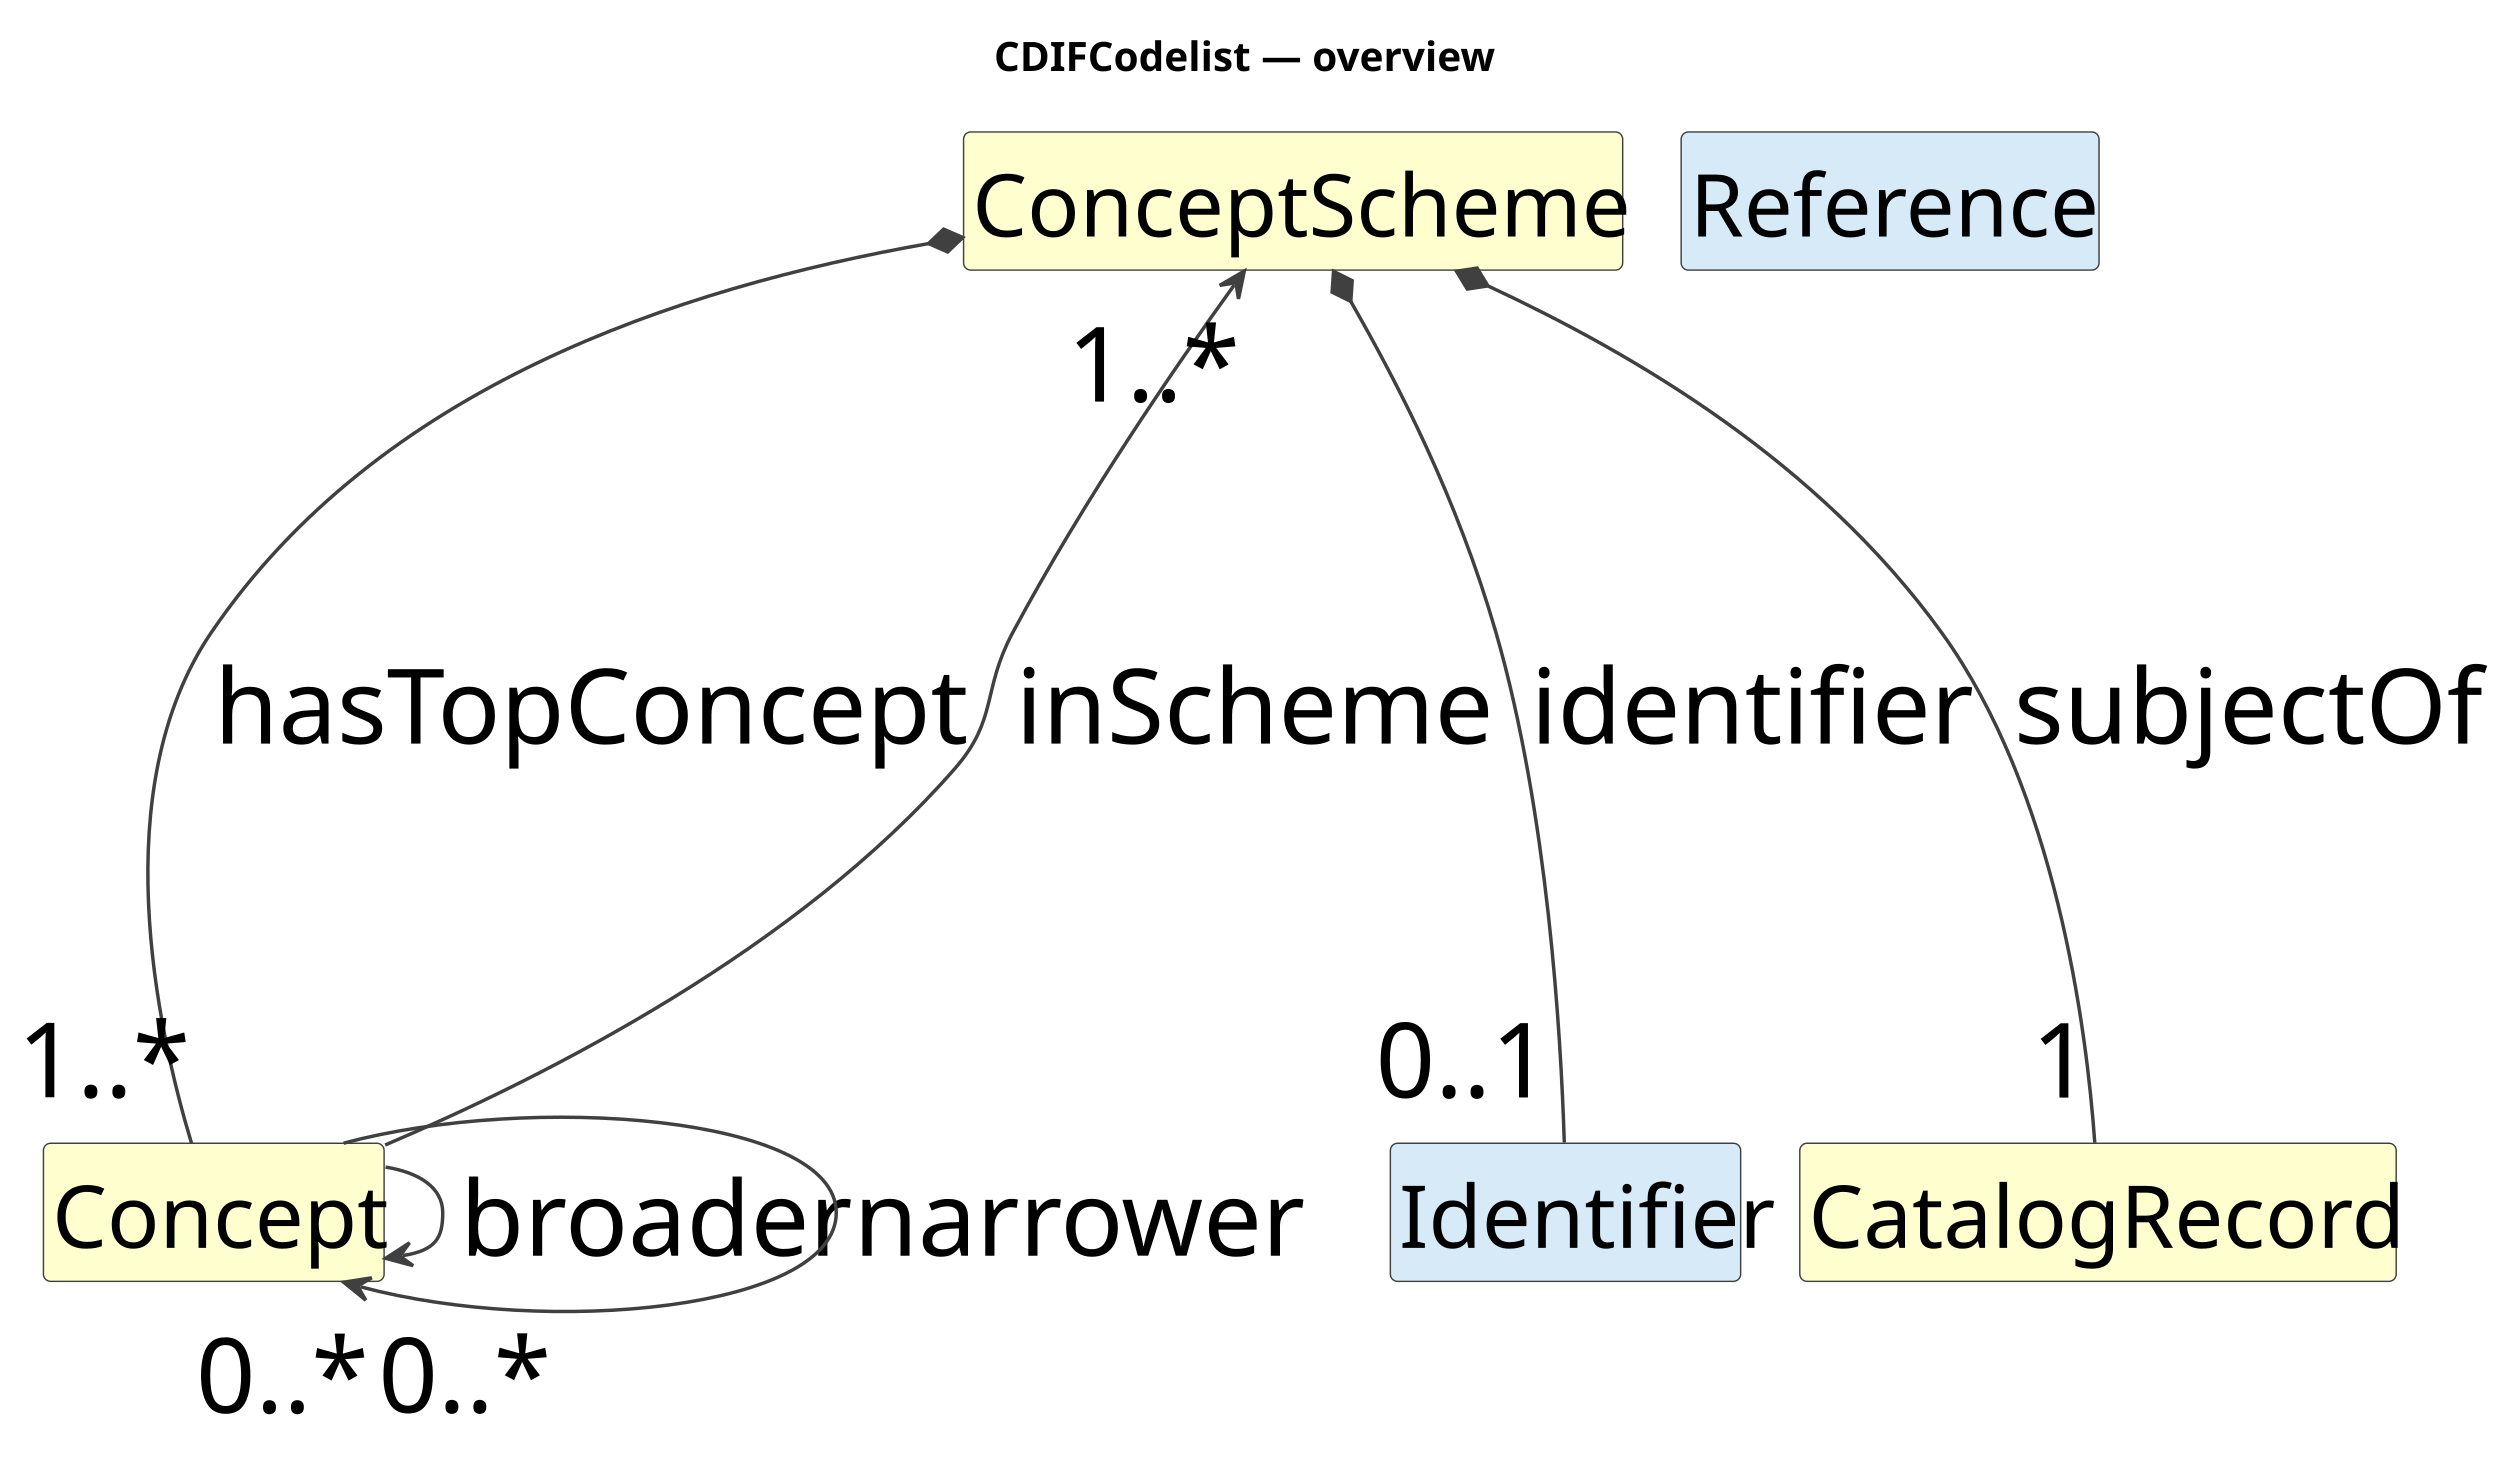
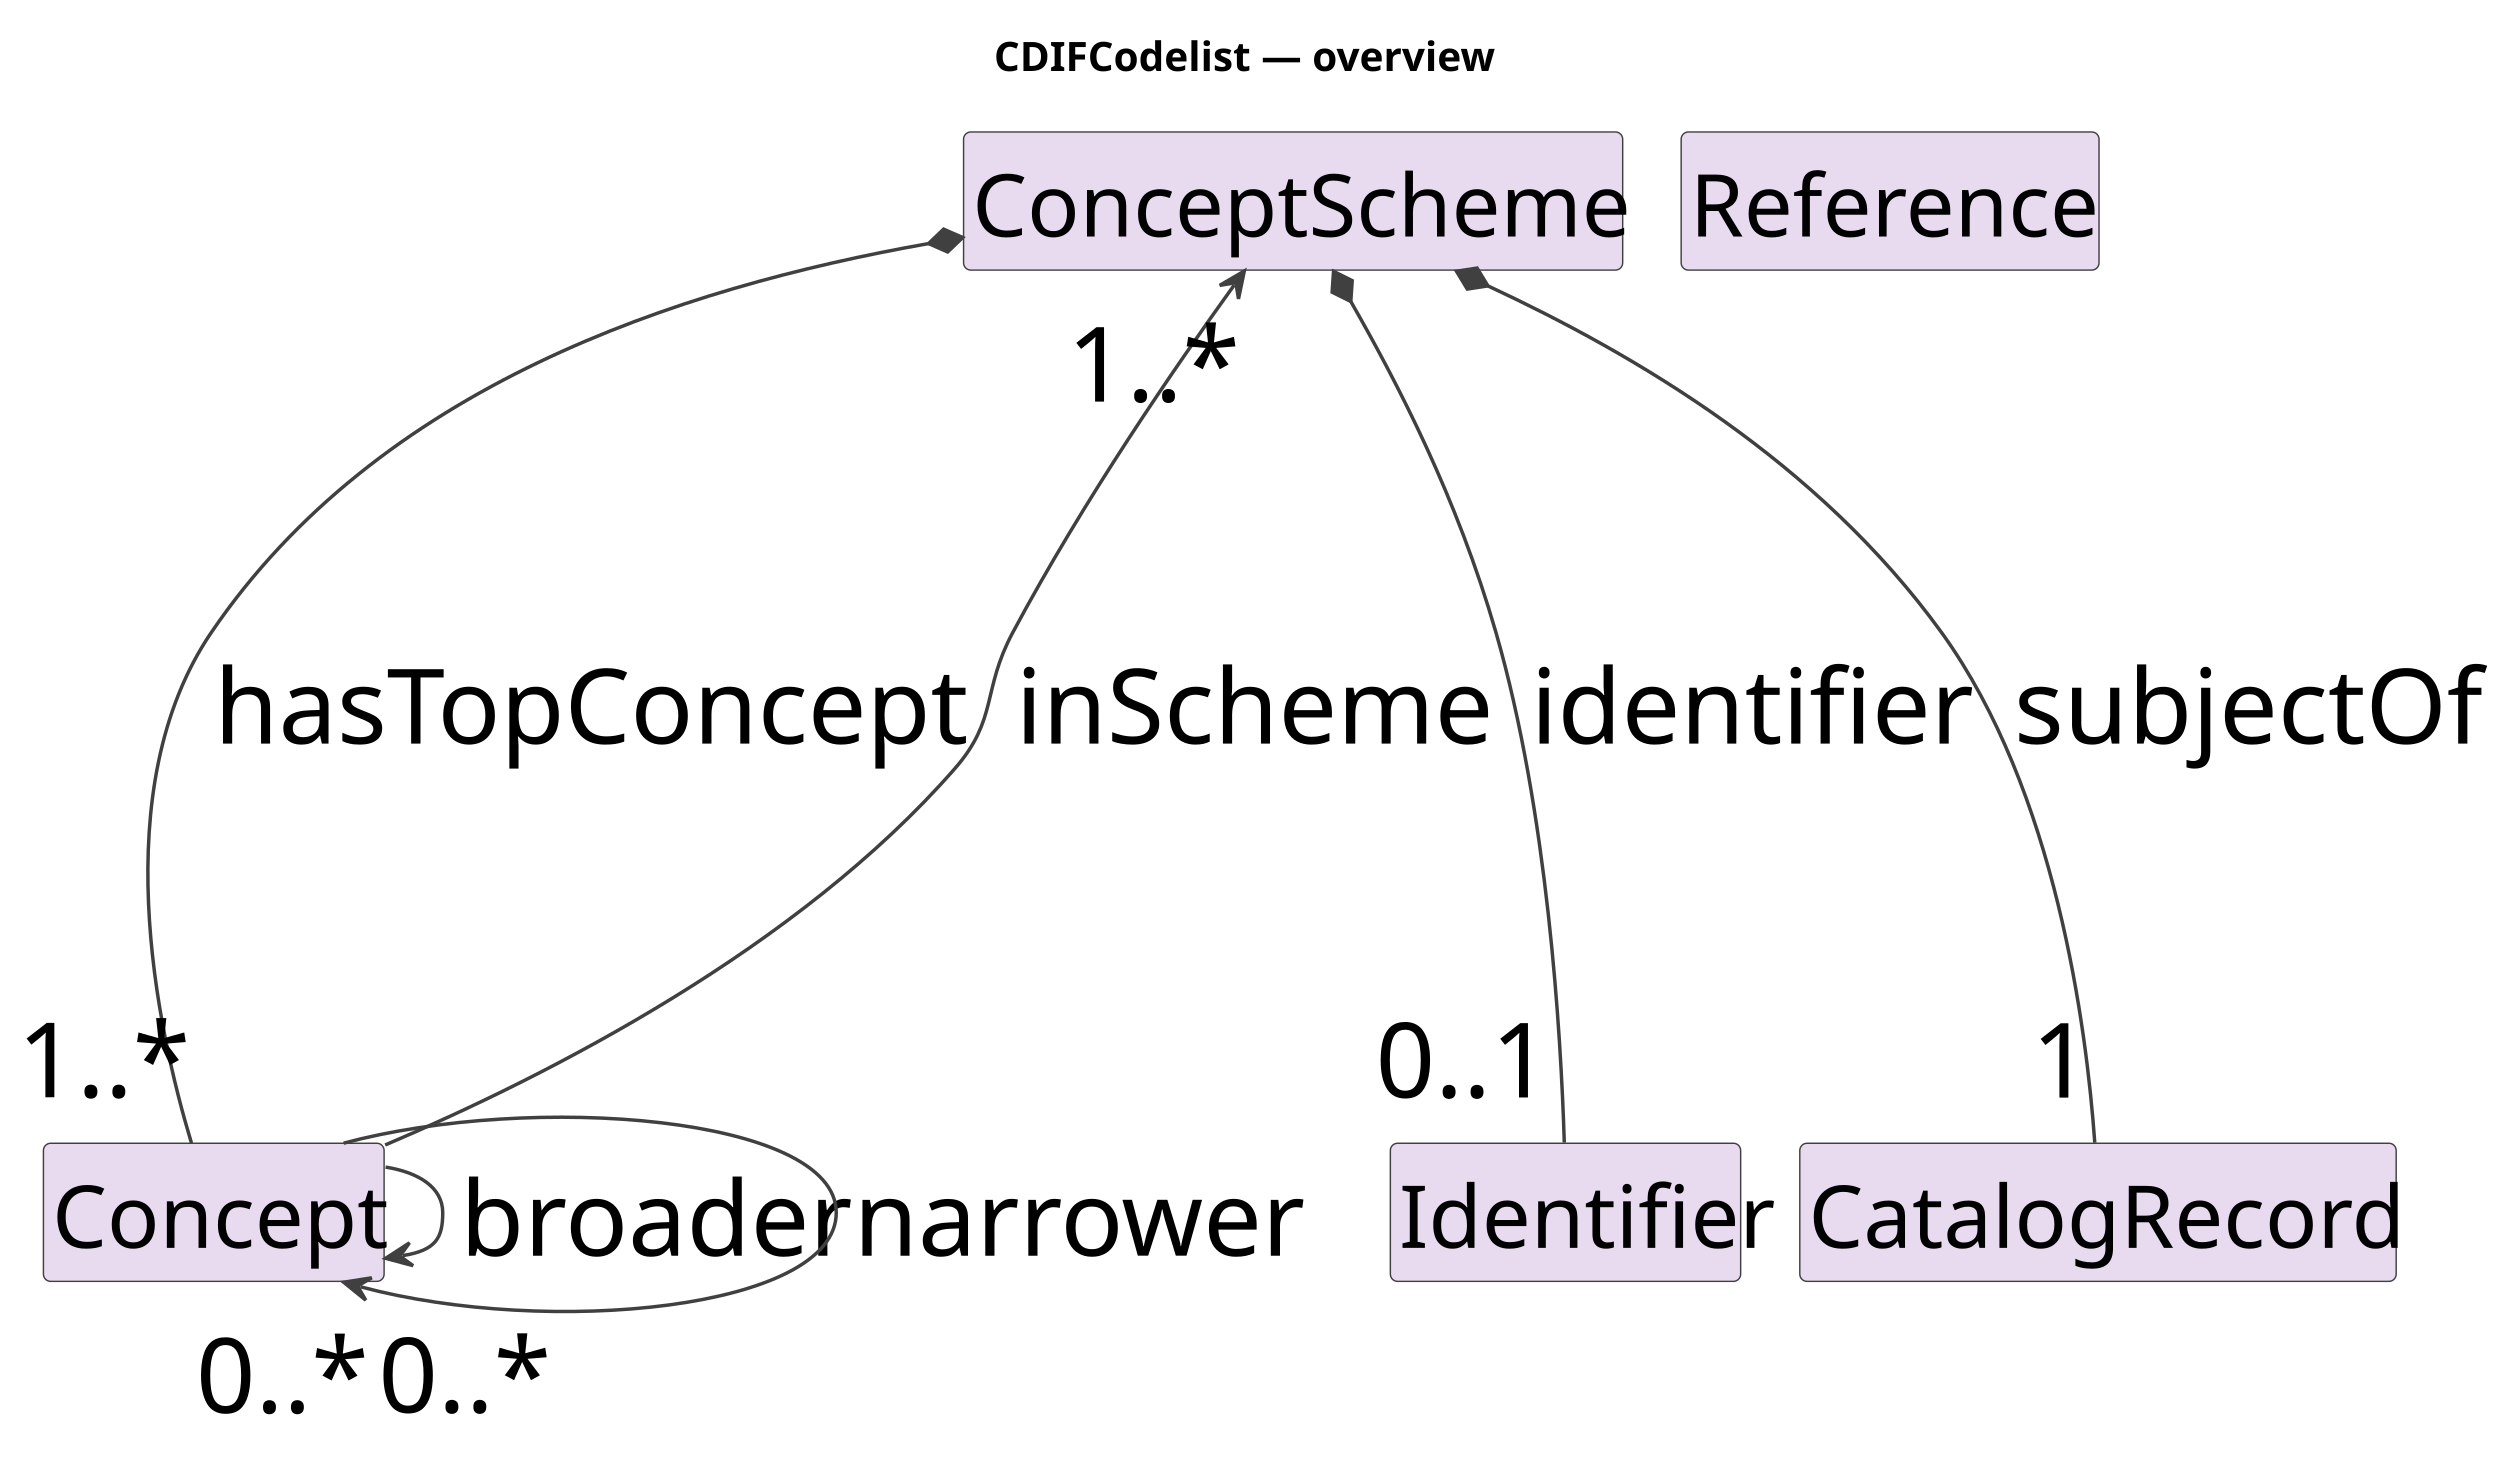
<svg xmlns="http://www.w3.org/2000/svg" contentStyleType="text/css" data-diagram-type="CLASS" height="504px" preserveAspectRatio="none" style="width:864px;height:504px;background:#FFFFFF;" version="1.1" viewBox="0 0 864 504" width="864px" zoomAndPan="magnify">
  <defs />
  <g>
    <g class="title" data-source-line="1">
      <text fill="#000000" font-family="sans-serif" font-size="14" font-weight="700" lengthAdjust="spacing" textLength="170.03" x="343.523" y="24.533">CDIFCodelist — overview</text>
    </g>
    <g class="entity" data-qualified-name="ConceptScheme" data-source-line="16" id="ent0002">
-       <rect fill="#FEFECE" height="47.734" rx="2.5" ry="2.5" style="stroke:#404040;stroke-width:0.5;" width="227.792" x="333.008" y="45.609" />
+       <rect fill="#E8DAEF" height="47.734" rx="2.5" ry="2.5" style="stroke:#404040;stroke-width:0.5;" width="227.792" x="333.008" y="45.609" />
      <text fill="#000000" font-family="sans-serif" font-size="30" lengthAdjust="spacing" textLength="221.792" x="336.008" y="81.752">ConceptScheme</text>
    </g>
    <g class="entity" data-qualified-name="Concept" data-source-line="17" id="ent0003">
-       <rect fill="#FEFECE" height="47.734" rx="2.5" ry="2.5" style="stroke:#404040;stroke-width:0.5;" width="117.738" x="15.008" y="395.109" />
+       <rect fill="#E8DAEF" height="47.734" rx="2.5" ry="2.5" style="stroke:#404040;stroke-width:0.5;" width="117.738" x="15.008" y="395.109" />
      <text fill="#000000" font-family="sans-serif" font-size="30" lengthAdjust="spacing" textLength="111.738" x="18.008" y="431.252">Concept</text>
    </g>
    <g class="entity" data-qualified-name="Identifier" data-source-line="18" id="ent0004">
-       <rect fill="#D6EAF8" height="47.734" rx="2.5" ry="2.5" style="stroke:#404040;stroke-width:0.5;" width="121.064" x="480.508" y="395.109" />
+       <rect fill="#E8DAEF" height="47.734" rx="2.5" ry="2.5" style="stroke:#404040;stroke-width:0.5;" width="121.064" x="480.508" y="395.109" />
      <text fill="#000000" font-family="sans-serif" font-size="30" lengthAdjust="spacing" textLength="115.064" x="483.508" y="431.252">Identifier</text>
    </g>
    <g class="entity" data-qualified-name="CatalogRecord" data-source-line="19" id="ent0005">
-       <rect fill="#FEFECE" height="47.734" rx="2.5" ry="2.5" style="stroke:#404040;stroke-width:0.5;" width="206.112" x="622.008" y="395.109" />
+       <rect fill="#E8DAEF" height="47.734" rx="2.5" ry="2.5" style="stroke:#404040;stroke-width:0.5;" width="206.112" x="622.008" y="395.109" />
      <text fill="#000000" font-family="sans-serif" font-size="30" lengthAdjust="spacing" textLength="200.112" x="625.008" y="431.252">CatalogRecord</text>
    </g>
    <g class="entity" data-qualified-name="Reference" data-source-line="20" id="ent0006">
-       <rect fill="#D6EAF8" height="47.734" rx="2.5" ry="2.5" style="stroke:#404040;stroke-width:0.5;" width="144.413" x="581.008" y="45.609" />
+       <rect fill="#E8DAEF" height="47.734" rx="2.5" ry="2.5" style="stroke:#404040;stroke-width:0.5;" width="144.413" x="581.008" y="45.609" />
      <text fill="#000000" font-family="sans-serif" font-size="30" lengthAdjust="spacing" textLength="138.413" x="584.008" y="81.752">Reference</text>
    </g>
    <g class="link" data-entity-1="ent0002" data-entity-2="ent0005" data-link-type="composition" data-source-line="21" id="lnk7">
      <path codeLine="21" d="M514.224,98.809 C565.434,122.679 628.428,159.669 671.008,218.609 C710.508,273.289 721.118,355.259 723.958,394.939" fill="none" id="ConceptScheme-backto-CatalogRecord" style="stroke:#404040;stroke-width:1.2;" />
      <polygon fill="#404040" points="503.348,93.739,507.096,99.9,514.224,98.809,510.476,92.649,503.348,93.739" style="stroke:#404040;stroke-width:1.2;" />
      <text fill="#000000" font-family="sans-serif" font-size="36" lengthAdjust="spacing" textLength="152.068" x="696.008" y="256.981">subjectOf</text>
      <text fill="#000000" font-family="sans-serif" font-size="36" lengthAdjust="spacing" textLength="20.021" x="702.051" y="379.336">1</text>
    </g>
    <g class="link" data-entity-1="ent0002" data-entity-2="ent0004" data-link-type="composition" data-source-line="22" id="lnk8">
      <path codeLine="22" d="M466.836,104.19 C483.106,132.57 503.618,172.189 517.008,218.609 C534.888,280.619 539.458,357.199 540.618,394.899" fill="none" id="ConceptScheme-backto-Identifier" style="stroke:#404040;stroke-width:1.2;" />
      <polygon fill="#404040" points="460.868,93.779,460.382,100.974,466.836,104.19,467.322,96.995,460.868,93.779" style="stroke:#404040;stroke-width:1.2;" />
      <text fill="#000000" font-family="sans-serif" font-size="36" lengthAdjust="spacing" textLength="136.072" x="529.008" y="256.981">identifier</text>
      <text fill="#000000" font-family="sans-serif" font-size="36" lengthAdjust="spacing" textLength="60.047" x="475.393" y="379.289">0..1</text>
    </g>
    <g class="link" data-entity-1="ent0002" data-entity-2="ent0003" data-link-type="composition" data-source-line="23" id="lnk9">
      <path codeLine="23" d="M320.901,84.179 C233.641,99.609 130.708,133.719 73.008,218.609 C36.298,272.609 54.188,355.249 66.178,395.079" fill="none" id="ConceptScheme-backto-Concept" style="stroke:#404040;stroke-width:1.2;" />
      <polygon fill="#404040" points="332.718,82.089,326.113,79.195,320.901,84.179,327.506,87.073,332.718,82.089" style="stroke:#404040;stroke-width:1.2;" />
      <text fill="#000000" font-family="sans-serif" font-size="36" lengthAdjust="spacing" textLength="254.162" x="74.008" y="256.981">hasTopConcept</text>
      <text fill="#000000" font-family="sans-serif" font-size="36" lengthAdjust="spacing" textLength="54.035" x="6" y="379.211">1..*</text>
    </g>
    <g class="link" data-entity-1="ent0003" data-entity-2="ent0002" data-link-type="dependency" data-source-line="24" id="lnk10">
      <path codeLine="24" d="M133.108,395.709 C190.248,371.389 275.898,327.569 330.008,265.609 C344.938,248.519 339.298,238.629 350.008,218.609 C374.718,172.429 406.03,126.977 426.53,98.527" fill="none" id="Concept-to-ConceptScheme" style="stroke:#404040;stroke-width:1.2;" />
      <polygon fill="#404040" points="430.038,93.659,421.531,98.623,427.115,97.716,428.022,103.3,430.038,93.659" style="stroke:#404040;stroke-width:1.2;" />
      <text fill="#000000" font-family="sans-serif" font-size="36" lengthAdjust="spacing" textLength="160.084" x="351.008" y="256.981">inScheme</text>
      <text fill="#000000" font-family="sans-serif" font-size="36" lengthAdjust="spacing" textLength="54.035" x="368.775" y="138.786">1..*</text>
    </g>
    <g class="link" data-entity-1="ent0003" data-entity-2="ent0003" data-link-type="dependency" data-source-line="25" id="lnk11">
      <path codeLine="25" d="M133.258,403.349 C144.808,405.179 153.008,410.429 153.008,419.109 C153.008,427.789 150.734,432.11 139.184,433.94" fill="none" id="Concept-to-Concept" style="stroke:#404040;stroke-width:1.2;" />
      <polygon fill="#404040" points="133.258,434.879,142.773,437.422,138.196,434.097,141.521,429.52,133.258,434.879" style="stroke:#404040;stroke-width:1.2;" />
      <text fill="#000000" font-family="sans-serif" font-size="36" lengthAdjust="spacing" textLength="124.084" x="159.008" y="433.981">broader</text>
      <text fill="#000000" font-family="sans-serif" font-size="36" lengthAdjust="spacing" textLength="54.035" x="130.76" y="488.15">0..*</text>
    </g>
    <g class="link" data-entity-1="ent0003" data-entity-2="ent0003" data-link-type="dependency" data-source-line="26" id="lnk12">
      <path codeLine="26" d="M118.748,395.089 C183.678,377.629 289.008,385.639 289.008,419.109 C289.008,452.589 189.472,462.158 124.542,444.697" fill="none" id="Concept-to-Concept-1" style="stroke:#404040;stroke-width:1.2;" />
      <polygon fill="#404040" points="118.748,443.139,126.4,449.339,123.576,444.438,128.478,441.614,118.748,443.139" style="stroke:#404040;stroke-width:1.2;" />
      <text fill="#000000" font-family="sans-serif" font-size="36" lengthAdjust="spacing" textLength="142.049" x="295.008" y="433.981">narrower</text>
      <text fill="#000000" font-family="sans-serif" font-size="36" lengthAdjust="spacing" textLength="54.035" x="67.71" y="488.262">0..*</text>
    </g>
  </g>
</svg>
